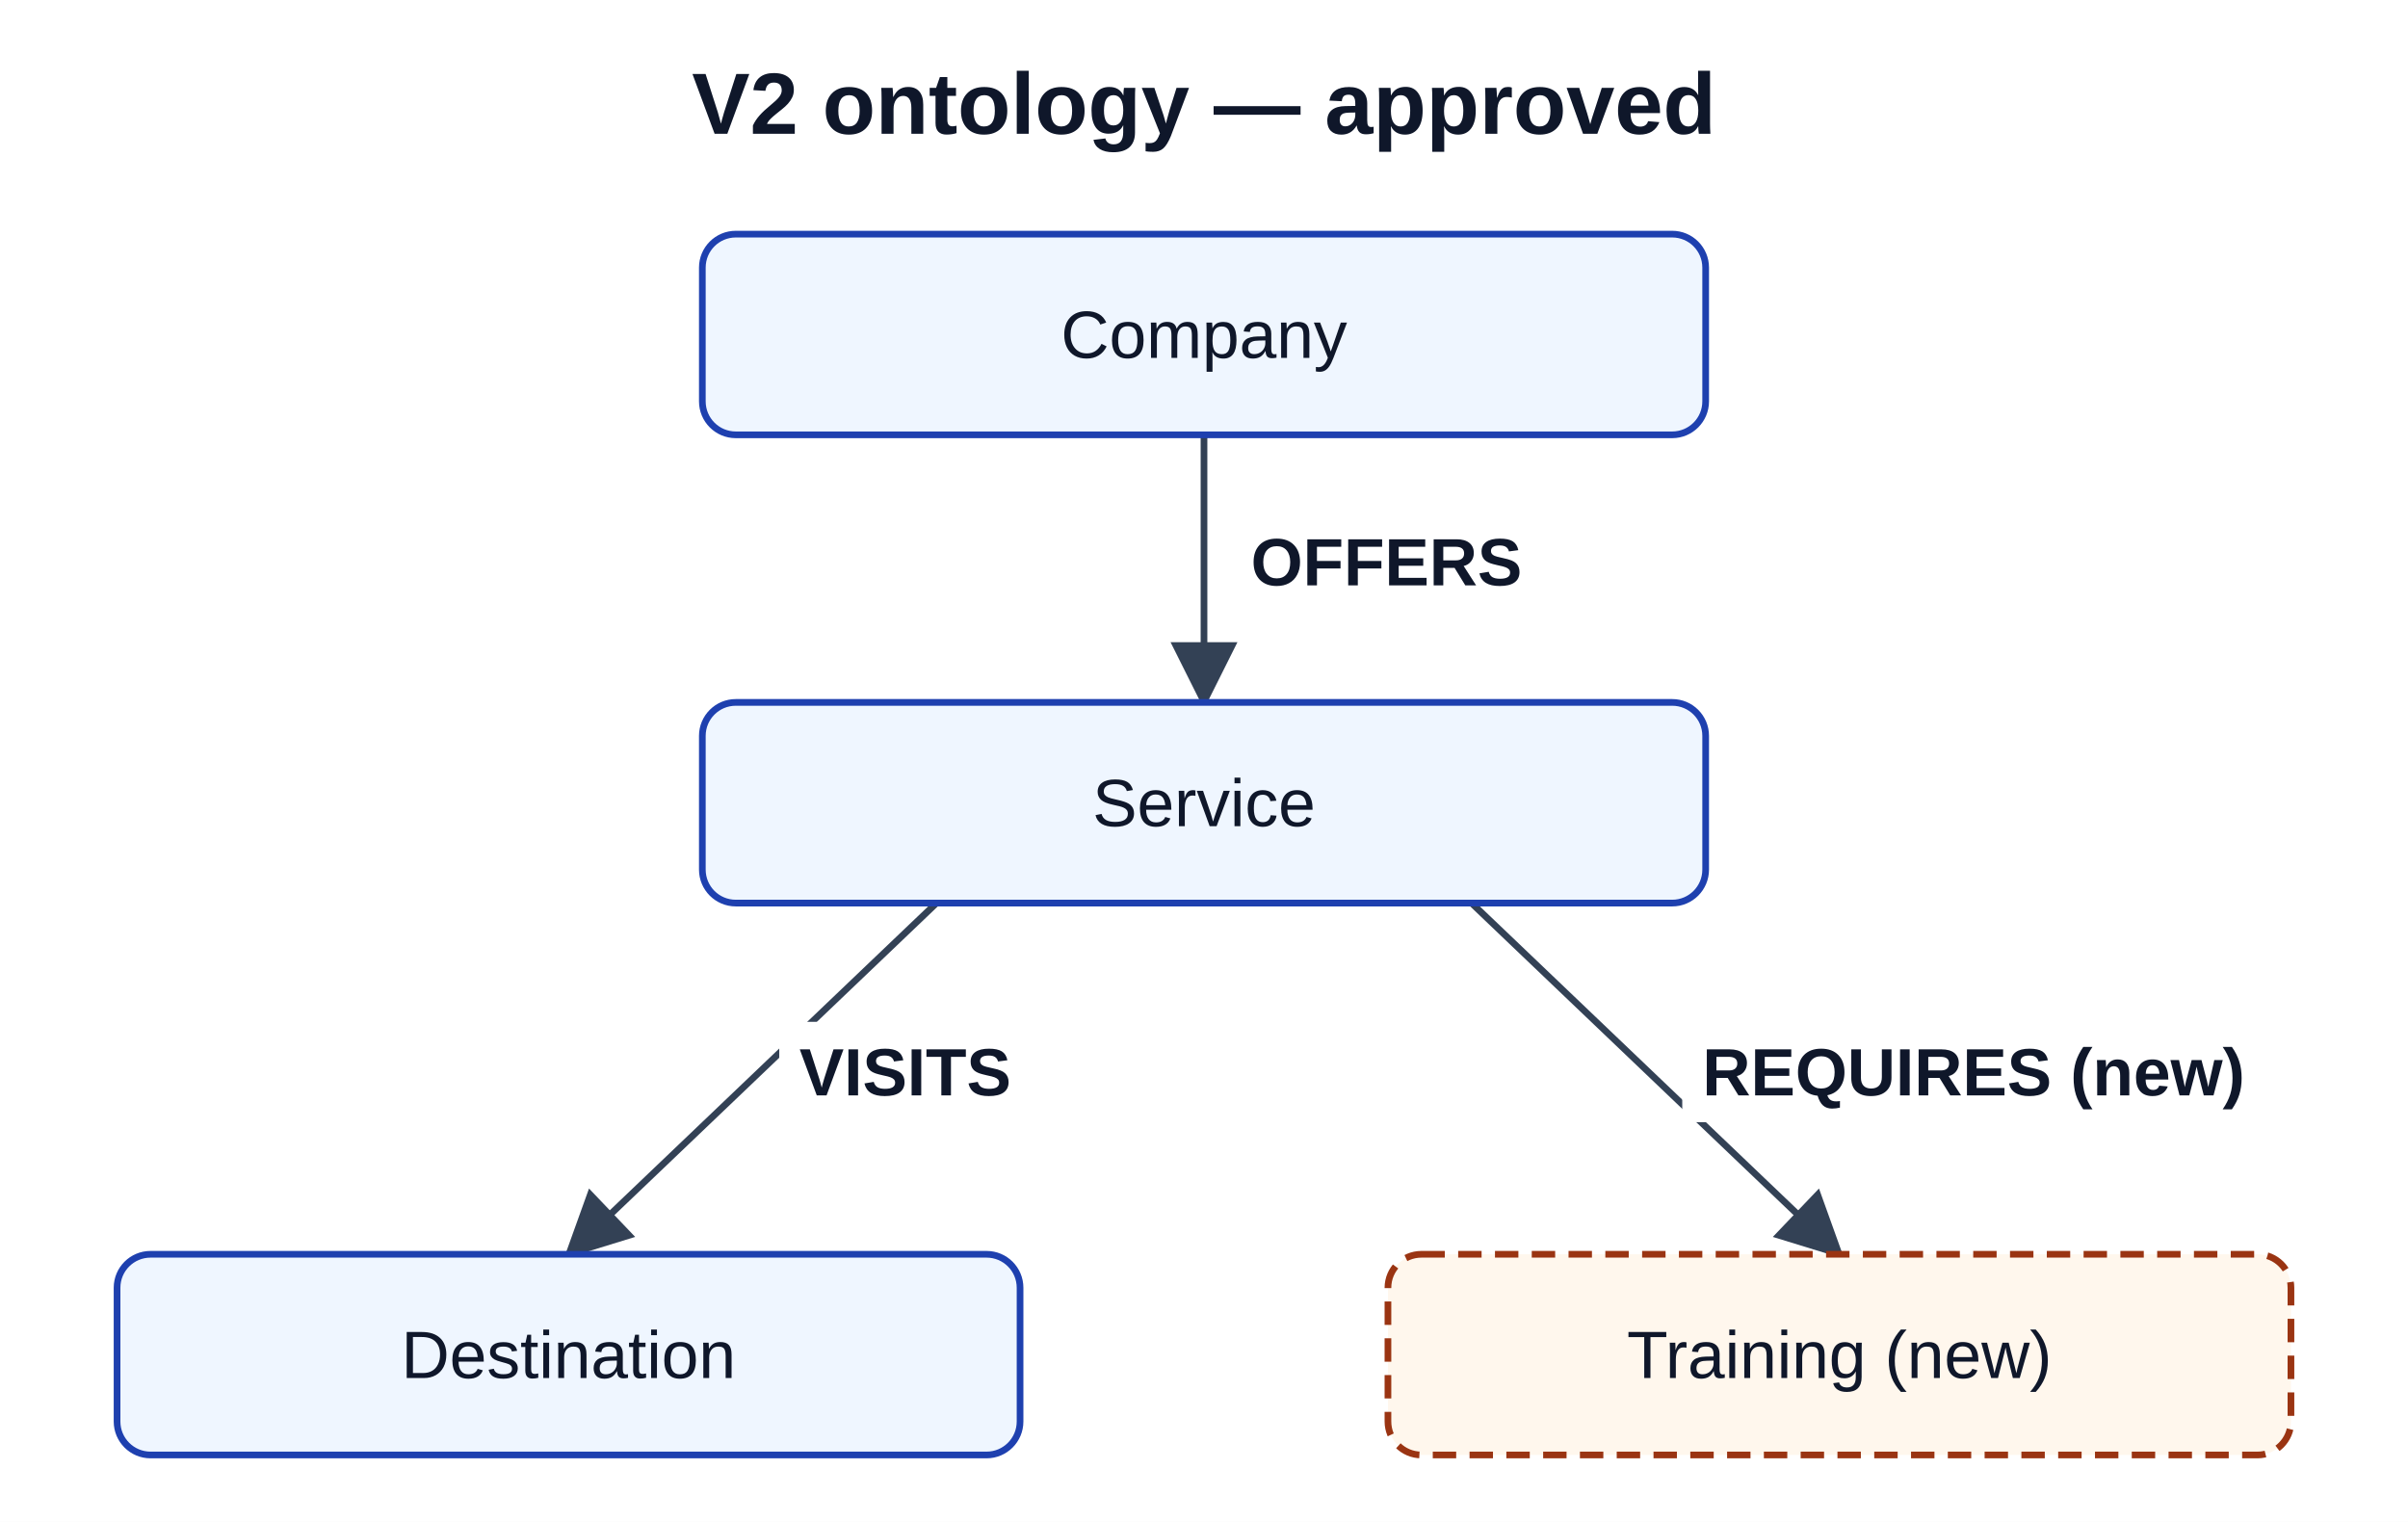
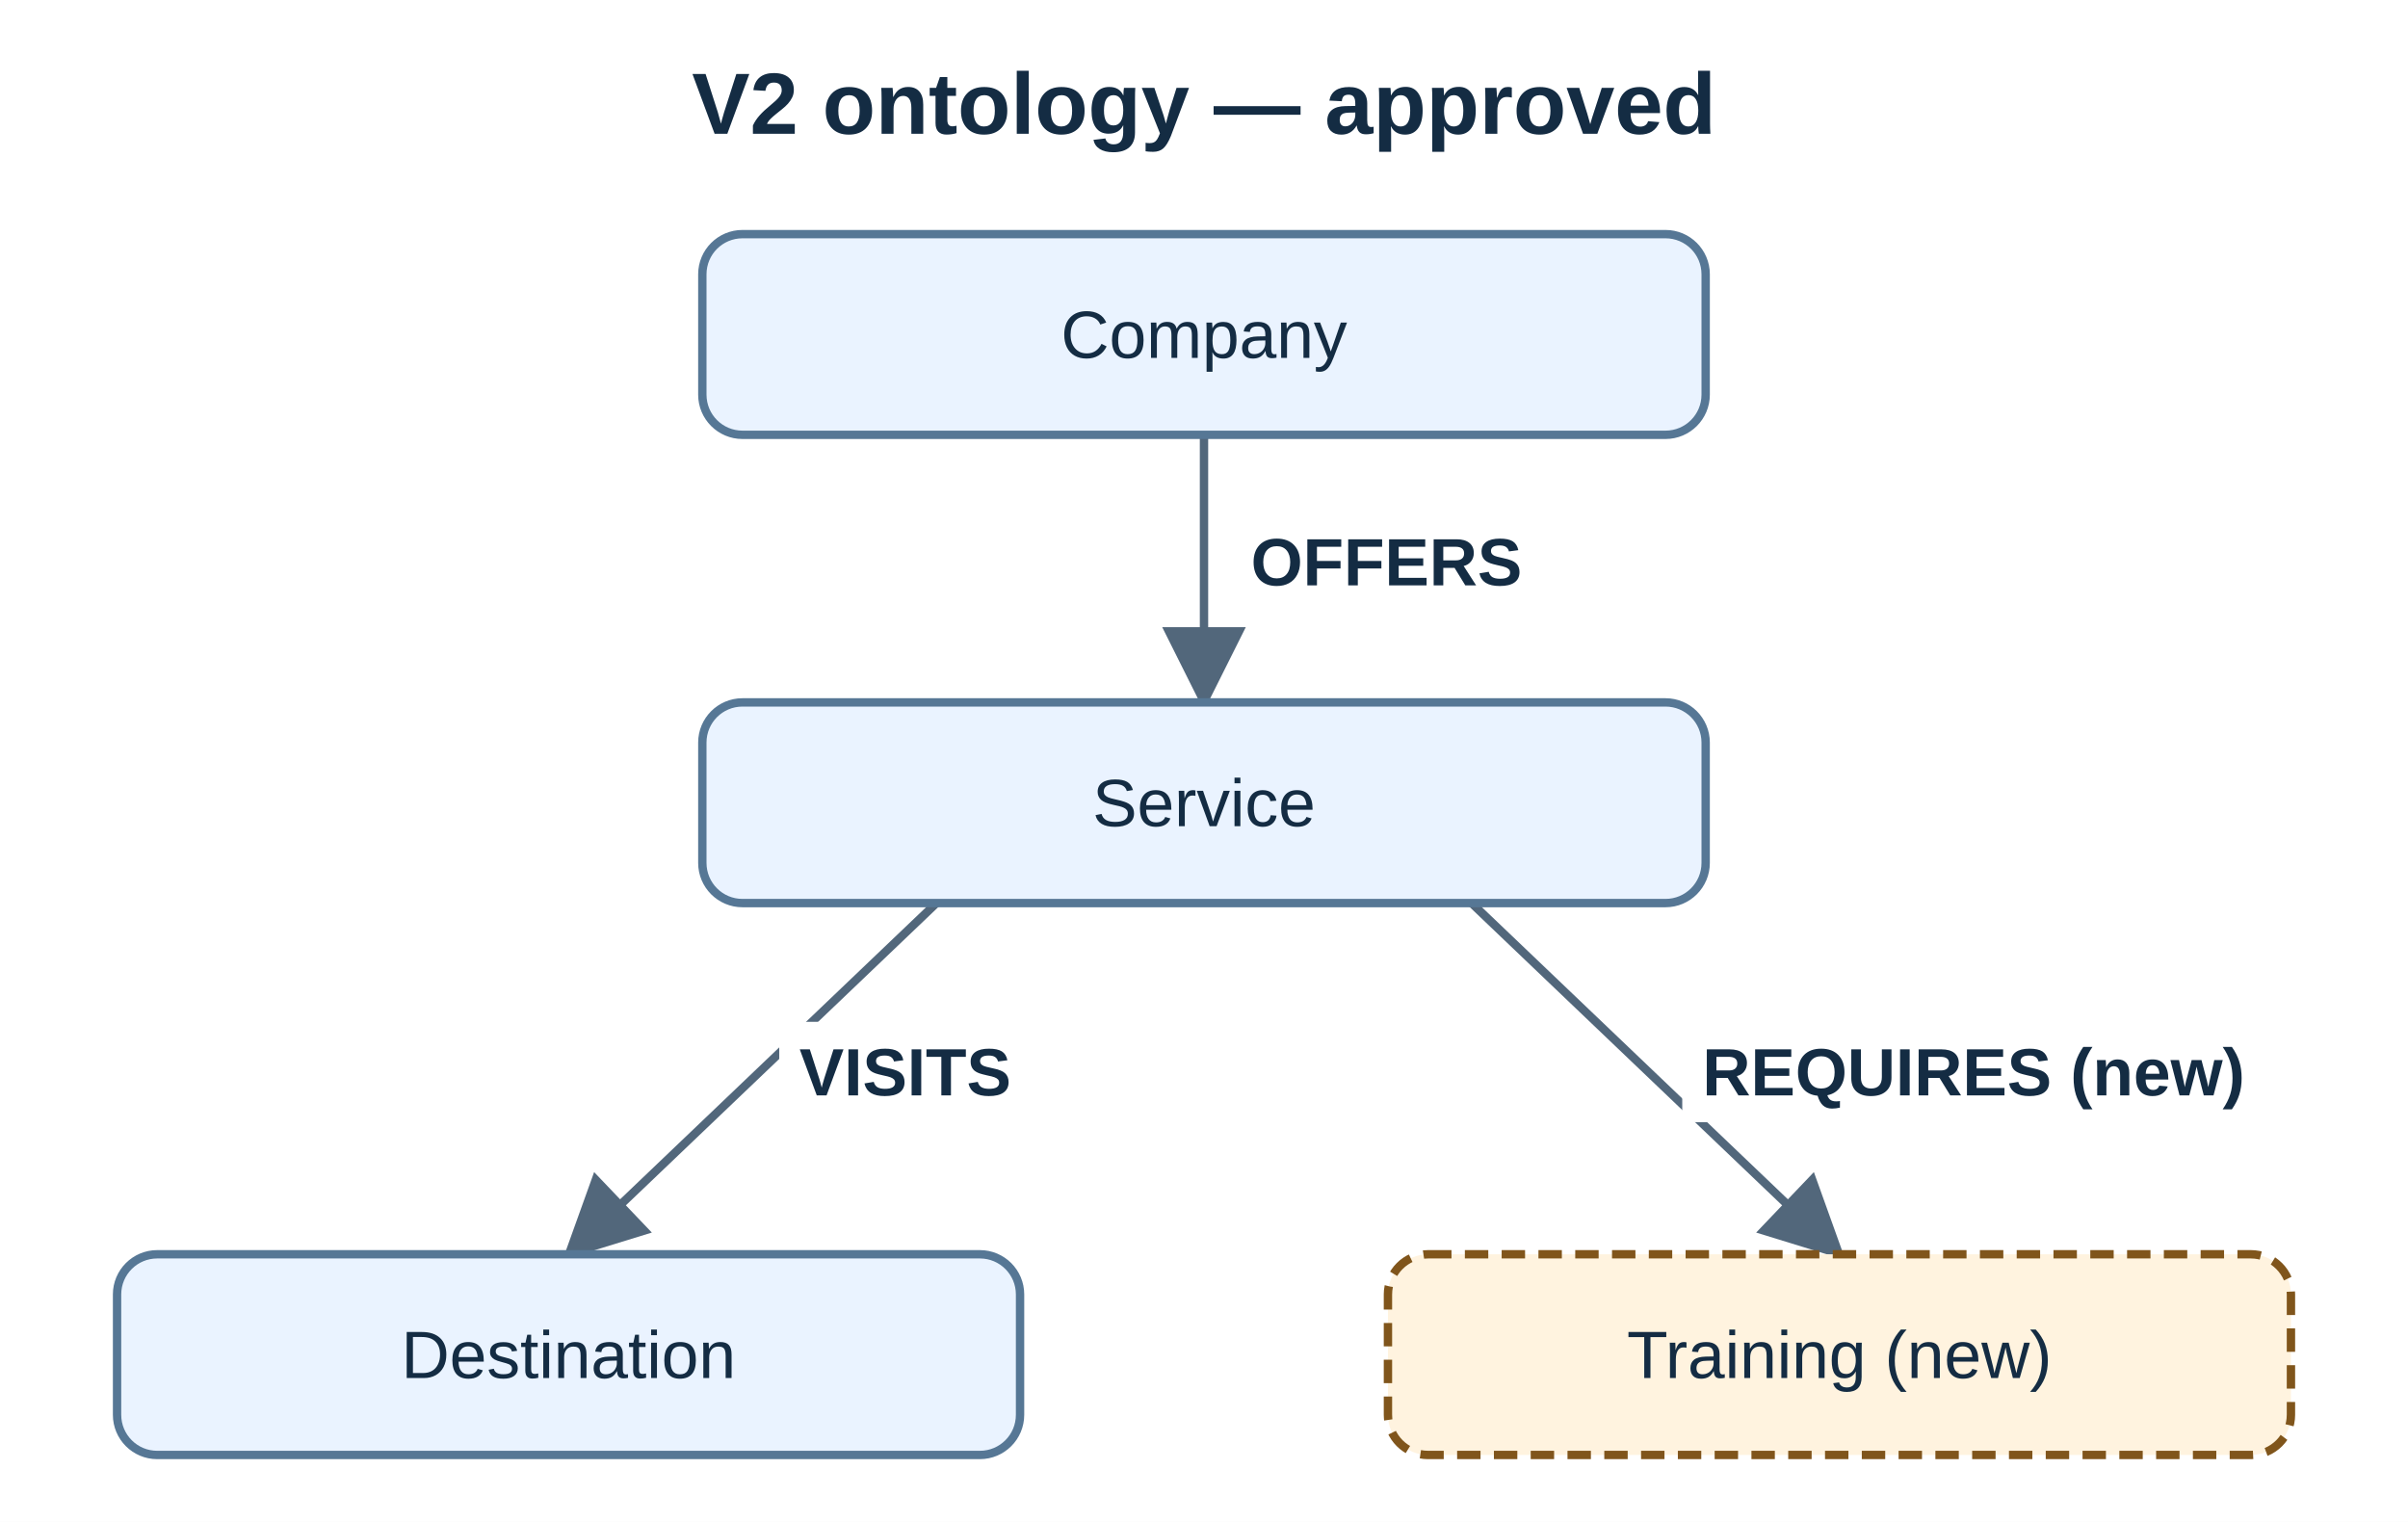
<svg xmlns="http://www.w3.org/2000/svg" width="720" height="455" viewBox="0 0 720 455" role="img" aria-labelledby="title desc">
  <defs>
    <marker id="arrow" markerWidth="10" markerHeight="10" refX="9" refY="5" orient="auto">
-       <path d="M0 0 L10 5 L0 10 Z" fill="#334155" />
+       <path d="M0 0 L10 5 L0 10 Z" fill="#52677b" />
    </marker>
  </defs>
-   <style>text{font-family:Arial,Helvetica,sans-serif;fill:#0f172a;font-size:20px} .heading{font-size:26px;font-weight:700}.label{font-size:20px;font-weight:700}</style>
+   <style>text{font-family:Arial,Helvetica,sans-serif;fill:#142c43;font-size:20px} .heading{font-size:26px;font-weight:700}.label{font-size:20px;font-weight:700}</style>
  <rect width="720" height="455" fill="#ffffff" />
  <text class="heading" x="360" y="40" text-anchor="middle">V2 ontology — approved</text>
-   <path d="M360 130 L360 210" stroke="#334155" stroke-width="2" marker-end="url(#arrow)" fill="none" />
+   <path d="M360 130 L360 210" stroke="#52677b" stroke-width="2.5" marker-end="url(#arrow)" fill="none" />
  <rect x="368.0" y="153.0" width="220" height="30" fill="#ffffff" />
  <text class="label" x="374.0" y="175.0">OFFERS</text>
-   <path d="M280 270 L170 375" stroke="#334155" stroke-width="2" marker-end="url(#arrow)" fill="none" />
+   <path d="M280 270 L170 375" stroke="#52677b" stroke-width="2.5" marker-end="url(#arrow)" fill="none" />
  <rect x="233.0" y="305.5" width="220" height="30" fill="#ffffff" />
  <text class="label" x="239.0" y="327.5">VISITS</text>
-   <path d="M440 270 L550 375" stroke="#334155" stroke-width="2" marker-end="url(#arrow)" fill="none" />
+   <path d="M440 270 L550 375" stroke="#52677b" stroke-width="2.5" marker-end="url(#arrow)" fill="none" />
  <rect x="503.0" y="305.5" width="220" height="30" fill="#ffffff" />
  <text class="label" x="509.0" y="327.5">REQUIRES (new)</text>
-   <rect x="210" y="70" width="300" height="60" rx="10" fill="#eff6ff" stroke="#1e40af" stroke-width="2" />
+   <rect x="210" y="70" width="300" height="60" rx="12" fill="#eaf3ff" stroke="#567795" stroke-width="2.5" />
  <text x="360.0" y="107.0" text-anchor="middle">Company</text>
-   <rect x="210" y="210" width="300" height="60" rx="10" fill="#eff6ff" stroke="#1e40af" stroke-width="2" />
+   <rect x="210" y="210" width="300" height="60" rx="12" fill="#eaf3ff" stroke="#567795" stroke-width="2.5" />
  <text x="360.0" y="247.0" text-anchor="middle">Service</text>
-   <rect x="35" y="375" width="270" height="60" rx="10" fill="#eff6ff" stroke="#1e40af" stroke-width="2" />
+   <rect x="35" y="375" width="270" height="60" rx="12" fill="#eaf3ff" stroke="#567795" stroke-width="2.5" />
  <text x="170.0" y="412.0" text-anchor="middle">Destination</text>
-   <rect x="415" y="375" width="270" height="60" rx="10" fill="#fff7ed" stroke="#9a3412" stroke-width="2" stroke-dasharray="7 4" />
+   <rect x="415" y="375" width="270" height="60" rx="12" fill="#fff3df" stroke="#80551b" stroke-width="2.5" stroke-dasharray="7 4" />
  <text x="550.0" y="412.0" text-anchor="middle">Training (new)</text>
</svg>
